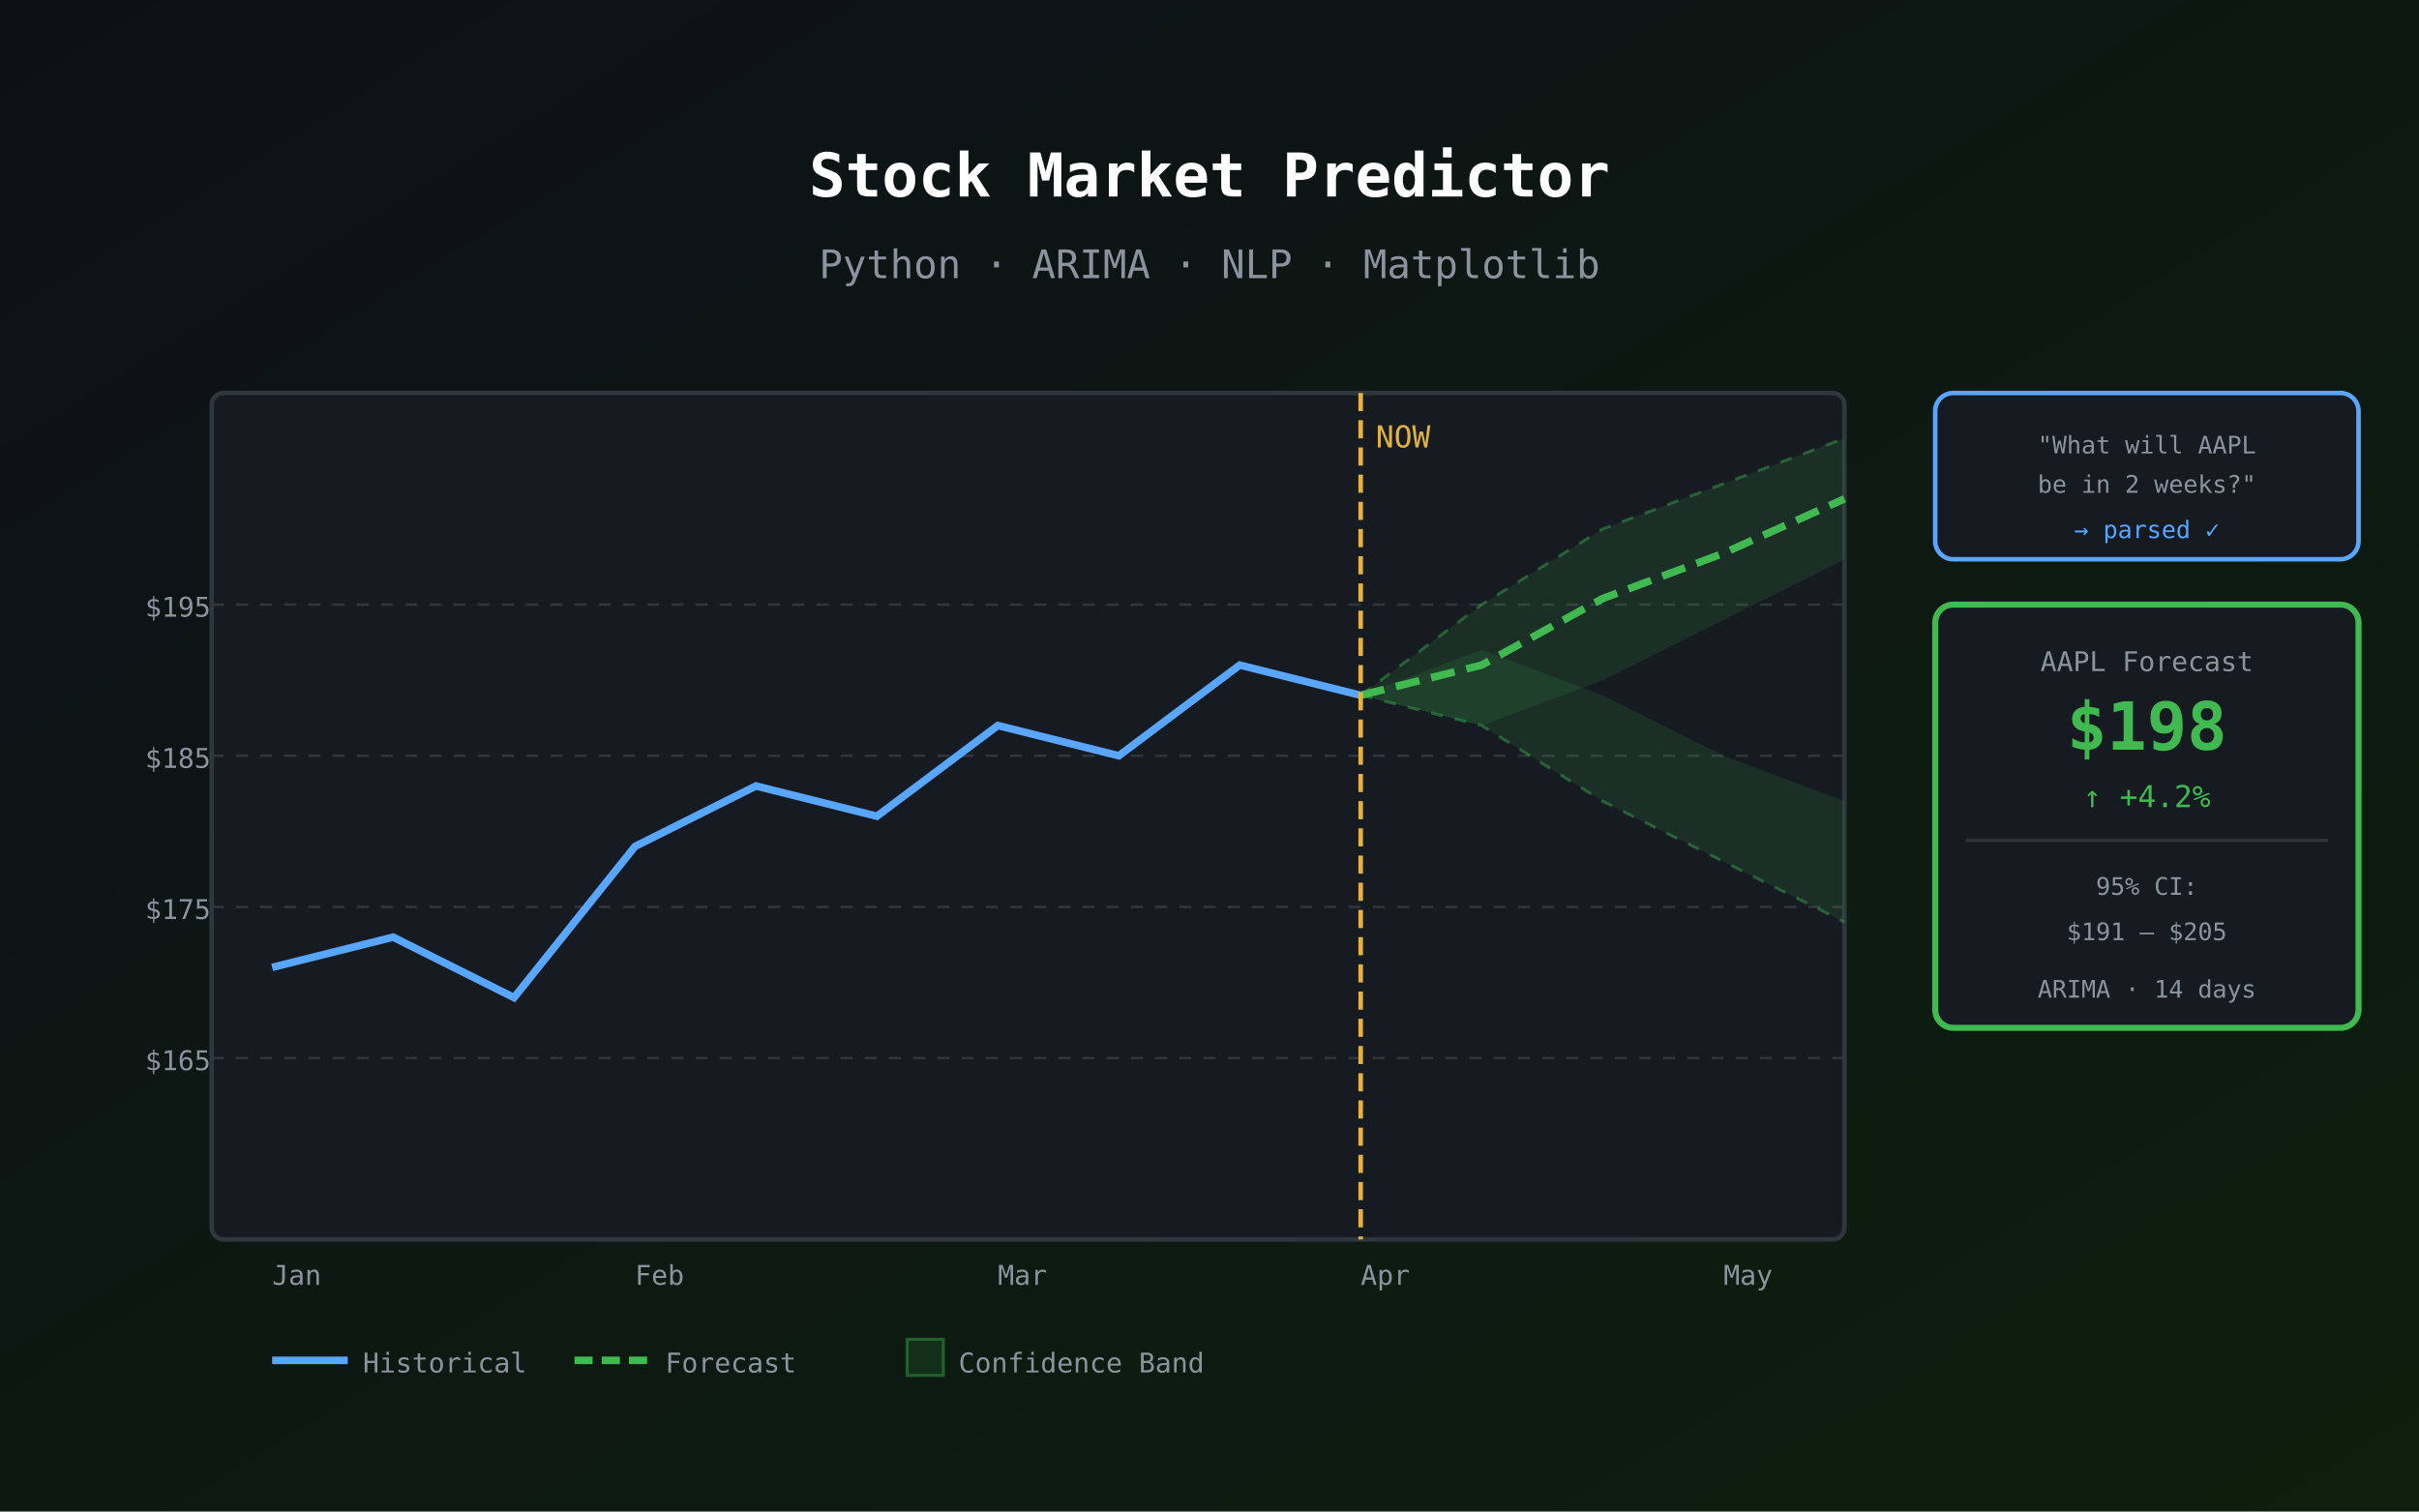
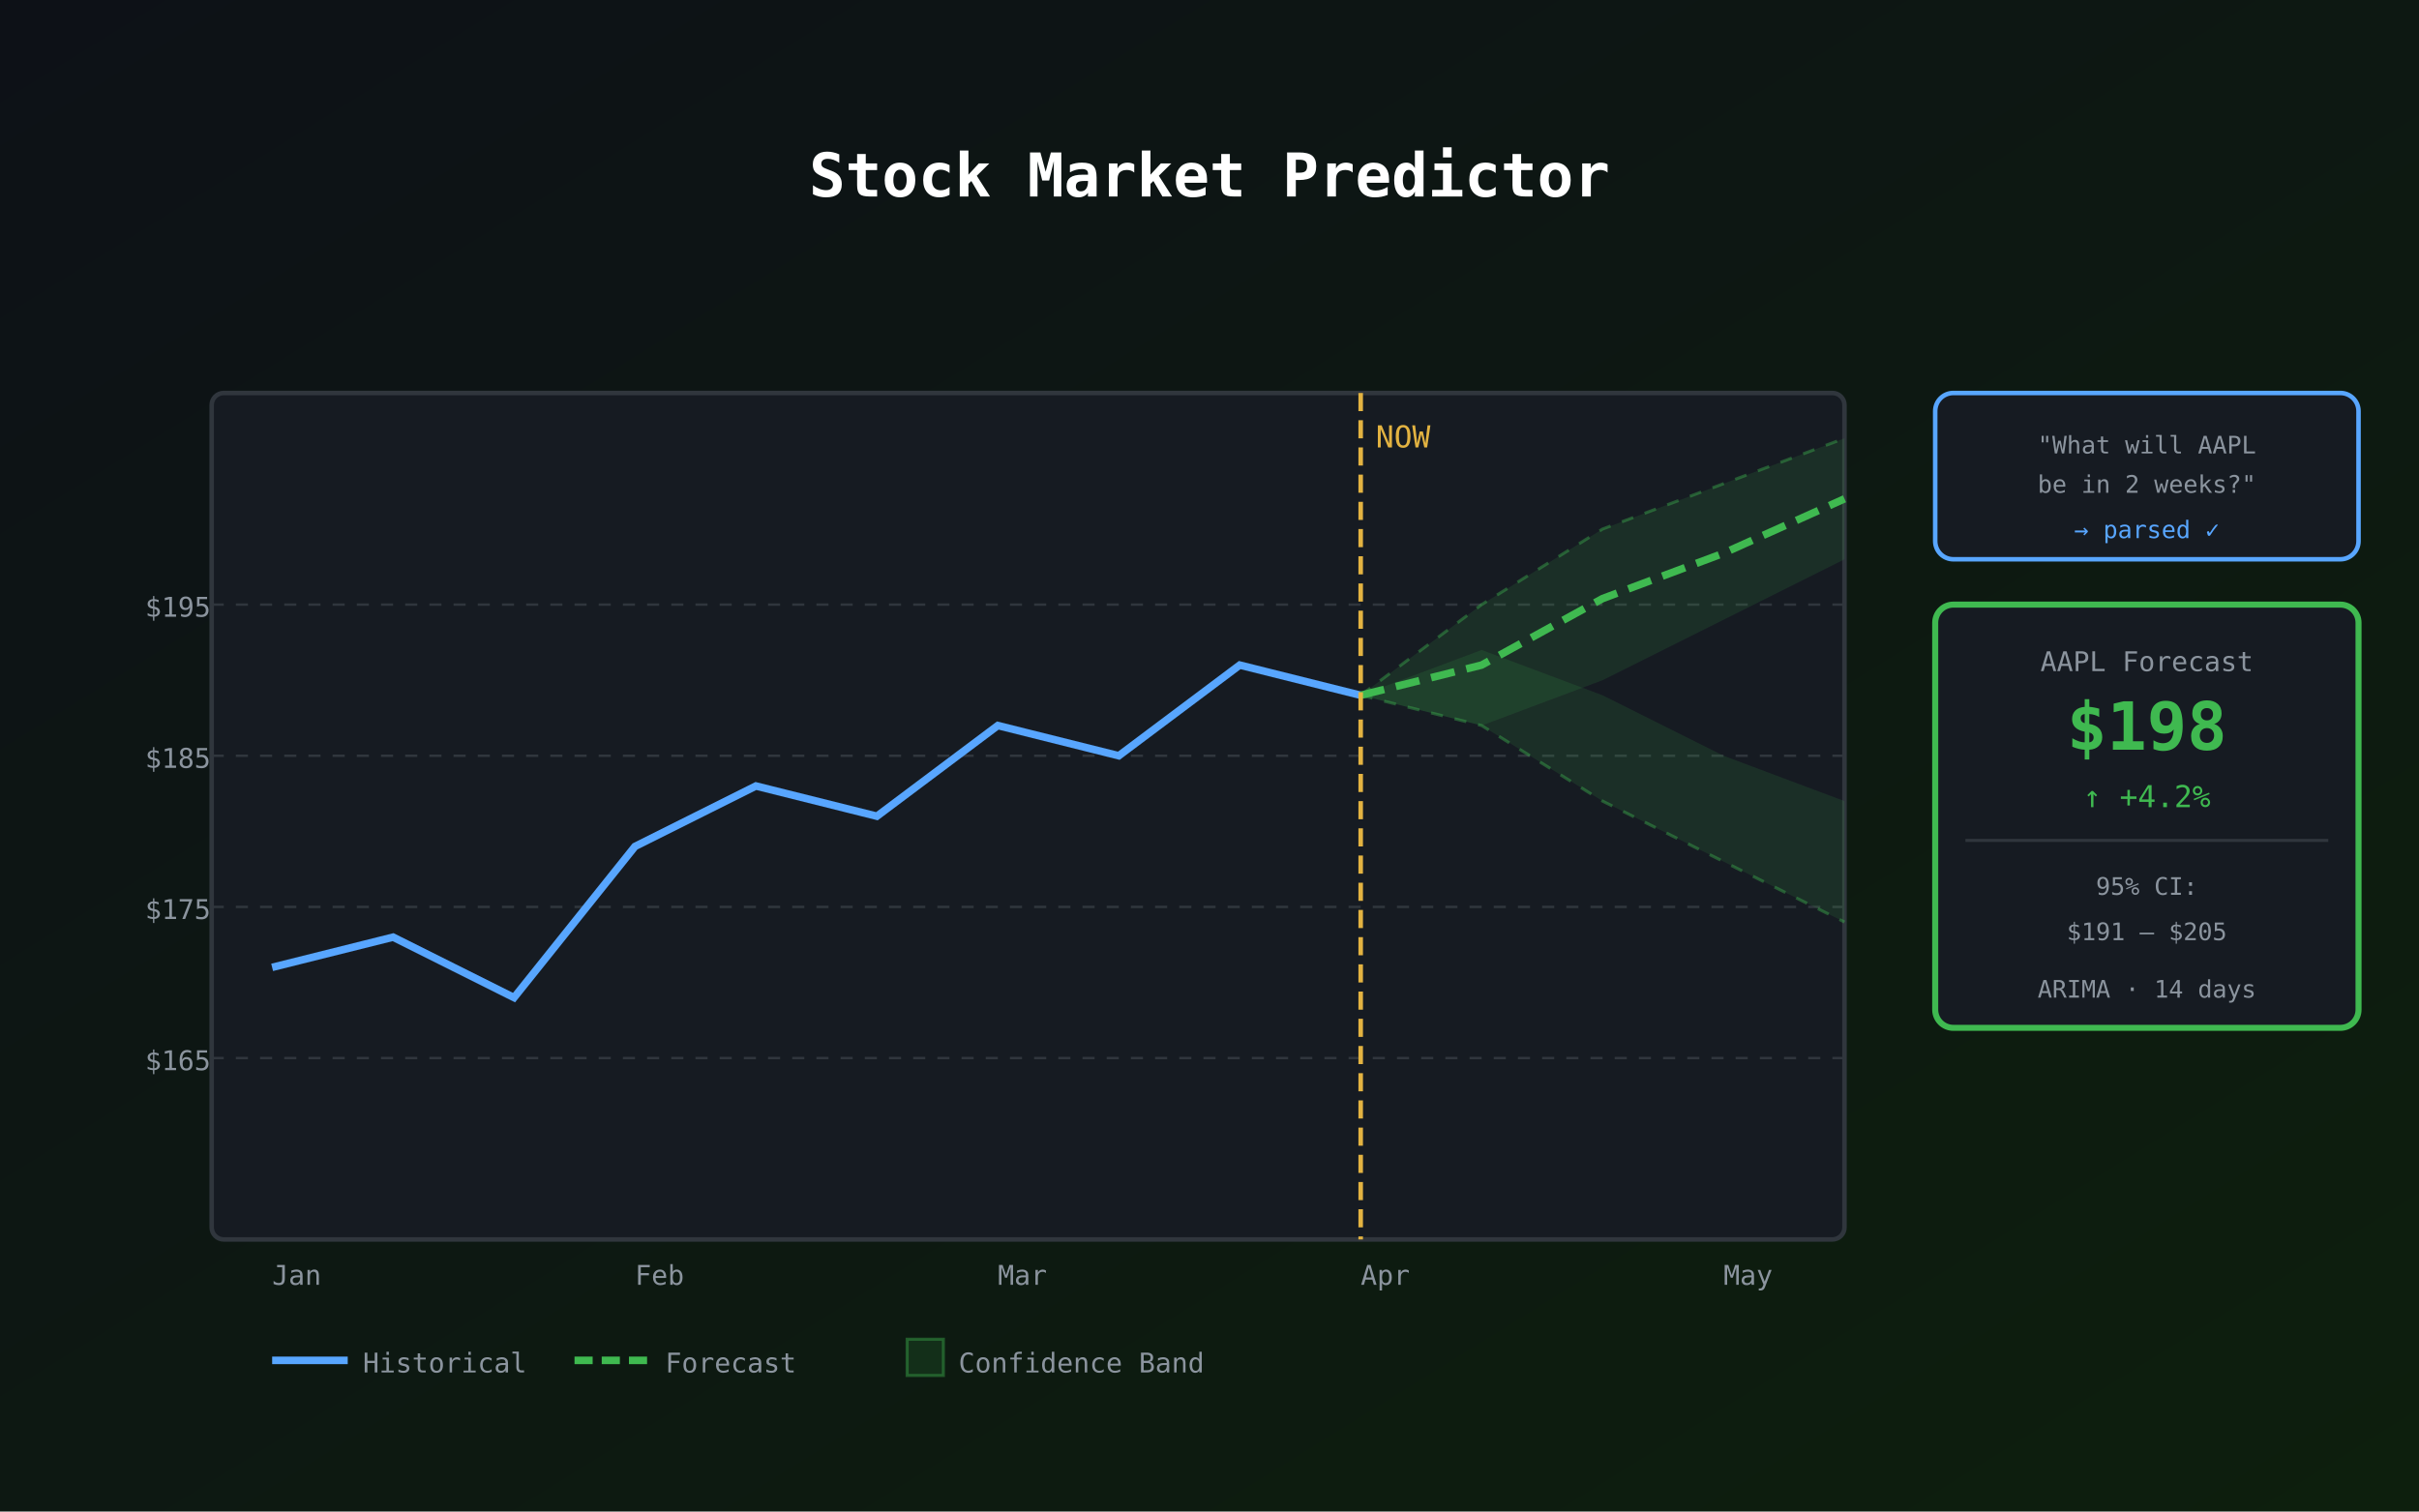
<svg xmlns="http://www.w3.org/2000/svg" viewBox="0 0 800 500" width="800" height="500">
  <defs>
    <linearGradient id="bg" x1="0%" y1="0%" x2="100%" y2="100%">
      <stop offset="0%" style="stop-color:#0d1117" />
      <stop offset="100%" style="stop-color:#0d1f0d" />
    </linearGradient>
  </defs>
  <rect width="800" height="500" fill="url(#bg)" />
  <rect x="70" y="130" width="540" height="280" rx="4" fill="#161b22" stroke="#30363d" stroke-width="1.5" />
  <line x1="70" y1="200" x2="610" y2="200" stroke="#30363d" stroke-width="0.8" stroke-dasharray="4,4" />
  <line x1="70" y1="250" x2="610" y2="250" stroke="#30363d" stroke-width="0.8" stroke-dasharray="4,4" />
  <line x1="70" y1="300" x2="610" y2="300" stroke="#30363d" stroke-width="0.8" stroke-dasharray="4,4" />
  <line x1="70" y1="350" x2="610" y2="350" stroke="#30363d" stroke-width="0.8" stroke-dasharray="4,4" />
  <polyline points="90,320 130,310 170,330 210,280 250,260 290,270 330,240 370,250 410,220 450,230" fill="none" stroke="#58a6ff" stroke-width="2.5" />
  <polygon points="450,230 490,200 530,175 570,160 610,145 610,185 570,205 530,225 490,240 450,230" fill="#3fb95022" />
  <polygon points="450,230 490,240 530,265 570,285 610,305 610,265 570,250 530,230 490,215 450,230" fill="#3fb95022" />
  <polyline points="450,230 490,220 530,198 570,183 610,165" fill="none" stroke="#3fb950" stroke-width="2.5" stroke-dasharray="8,4" />
  <polyline points="450,230 490,200 530,175 570,160 610,145" fill="none" stroke="#3fb95066" stroke-width="1" stroke-dasharray="4,4" />
  <polyline points="450,230 490,240 530,265 570,285 610,305" fill="none" stroke="#3fb95066" stroke-width="1" stroke-dasharray="4,4" />
  <line x1="450" y1="130" x2="450" y2="410" stroke="#e3b341" stroke-width="1.5" stroke-dasharray="6,3" />
  <text x="455" y="148" fill="#e3b341" font-family="monospace" font-size="10">NOW</text>
  <text x="90" y="425" fill="#8b949e" font-family="monospace" font-size="9">Jan</text>
  <text x="210" y="425" fill="#8b949e" font-family="monospace" font-size="9">Feb</text>
  <text x="330" y="425" fill="#8b949e" font-family="monospace" font-size="9">Mar</text>
  <text x="450" y="425" fill="#8b949e" font-family="monospace" font-size="9">Apr</text>
  <text x="570" y="425" fill="#8b949e" font-family="monospace" font-size="9">May</text>
  <text x="48" y="204" fill="#8b949e" font-family="monospace" font-size="9">$195</text>
  <text x="48" y="254" fill="#8b949e" font-family="monospace" font-size="9">$185</text>
  <text x="48" y="304" fill="#8b949e" font-family="monospace" font-size="9">$175</text>
  <text x="48" y="354" fill="#8b949e" font-family="monospace" font-size="9">$165</text>
  <rect x="640" y="130" width="140" height="55" rx="6" fill="#161b22" stroke="#58a6ff" stroke-width="1.5" />
  <text x="710" y="150" text-anchor="middle" fill="#8b949e" font-family="monospace" font-size="8">"What will AAPL</text>
  <text x="710" y="163" text-anchor="middle" fill="#8b949e" font-family="monospace" font-size="8"> be in 2 weeks?"</text>
  <text x="710" y="178" text-anchor="middle" fill="#58a6ff" font-family="monospace" font-size="8">→ parsed ✓</text>
  <rect x="640" y="200" width="140" height="140" rx="6" fill="#161b22" stroke="#3fb950" stroke-width="2" />
  <text x="710" y="222" text-anchor="middle" fill="#8b949e" font-family="monospace" font-size="9">AAPL Forecast</text>
  <text x="710" y="248" text-anchor="middle" fill="#3fb950" font-family="monospace" font-size="22" font-weight="bold">$198</text>
  <text x="710" y="267" text-anchor="middle" fill="#3fb950" font-family="monospace" font-size="10">↑ +4.2%</text>
  <line x1="650" y1="278" x2="770" y2="278" stroke="#30363d" stroke-width="1" />
  <text x="710" y="296" text-anchor="middle" fill="#8b949e" font-family="monospace" font-size="8">95% CI:</text>
  <text x="710" y="311" text-anchor="middle" fill="#8b949e" font-family="monospace" font-size="8">$191 — $205</text>
  <text x="710" y="330" text-anchor="middle" fill="#8b949e" font-family="monospace" font-size="8">ARIMA · 14 days</text>
  <line x1="90" y1="450" x2="115" y2="450" stroke="#58a6ff" stroke-width="2.5" />
  <text x="120" y="454" fill="#8b949e" font-family="monospace" font-size="9">Historical</text>
  <line x1="190" y1="450" x2="215" y2="450" stroke="#3fb950" stroke-width="2.5" stroke-dasharray="6,3" />
  <text x="220" y="454" fill="#8b949e" font-family="monospace" font-size="9">Forecast</text>
  <rect x="300" y="443" width="12" height="12" fill="#3fb95022" stroke="#3fb95066" stroke-width="1" />
  <text x="317" y="454" fill="#8b949e" font-family="monospace" font-size="9">Confidence Band</text>
  <text x="400" y="65" text-anchor="middle" fill="#ffffff" font-family="monospace" font-size="20" font-weight="bold">Stock Market Predictor</text>
-   <text x="400" y="92" text-anchor="middle" fill="#8b949e" font-family="monospace" font-size="13">Python · ARIMA · NLP · Matplotlib</text>
</svg>
